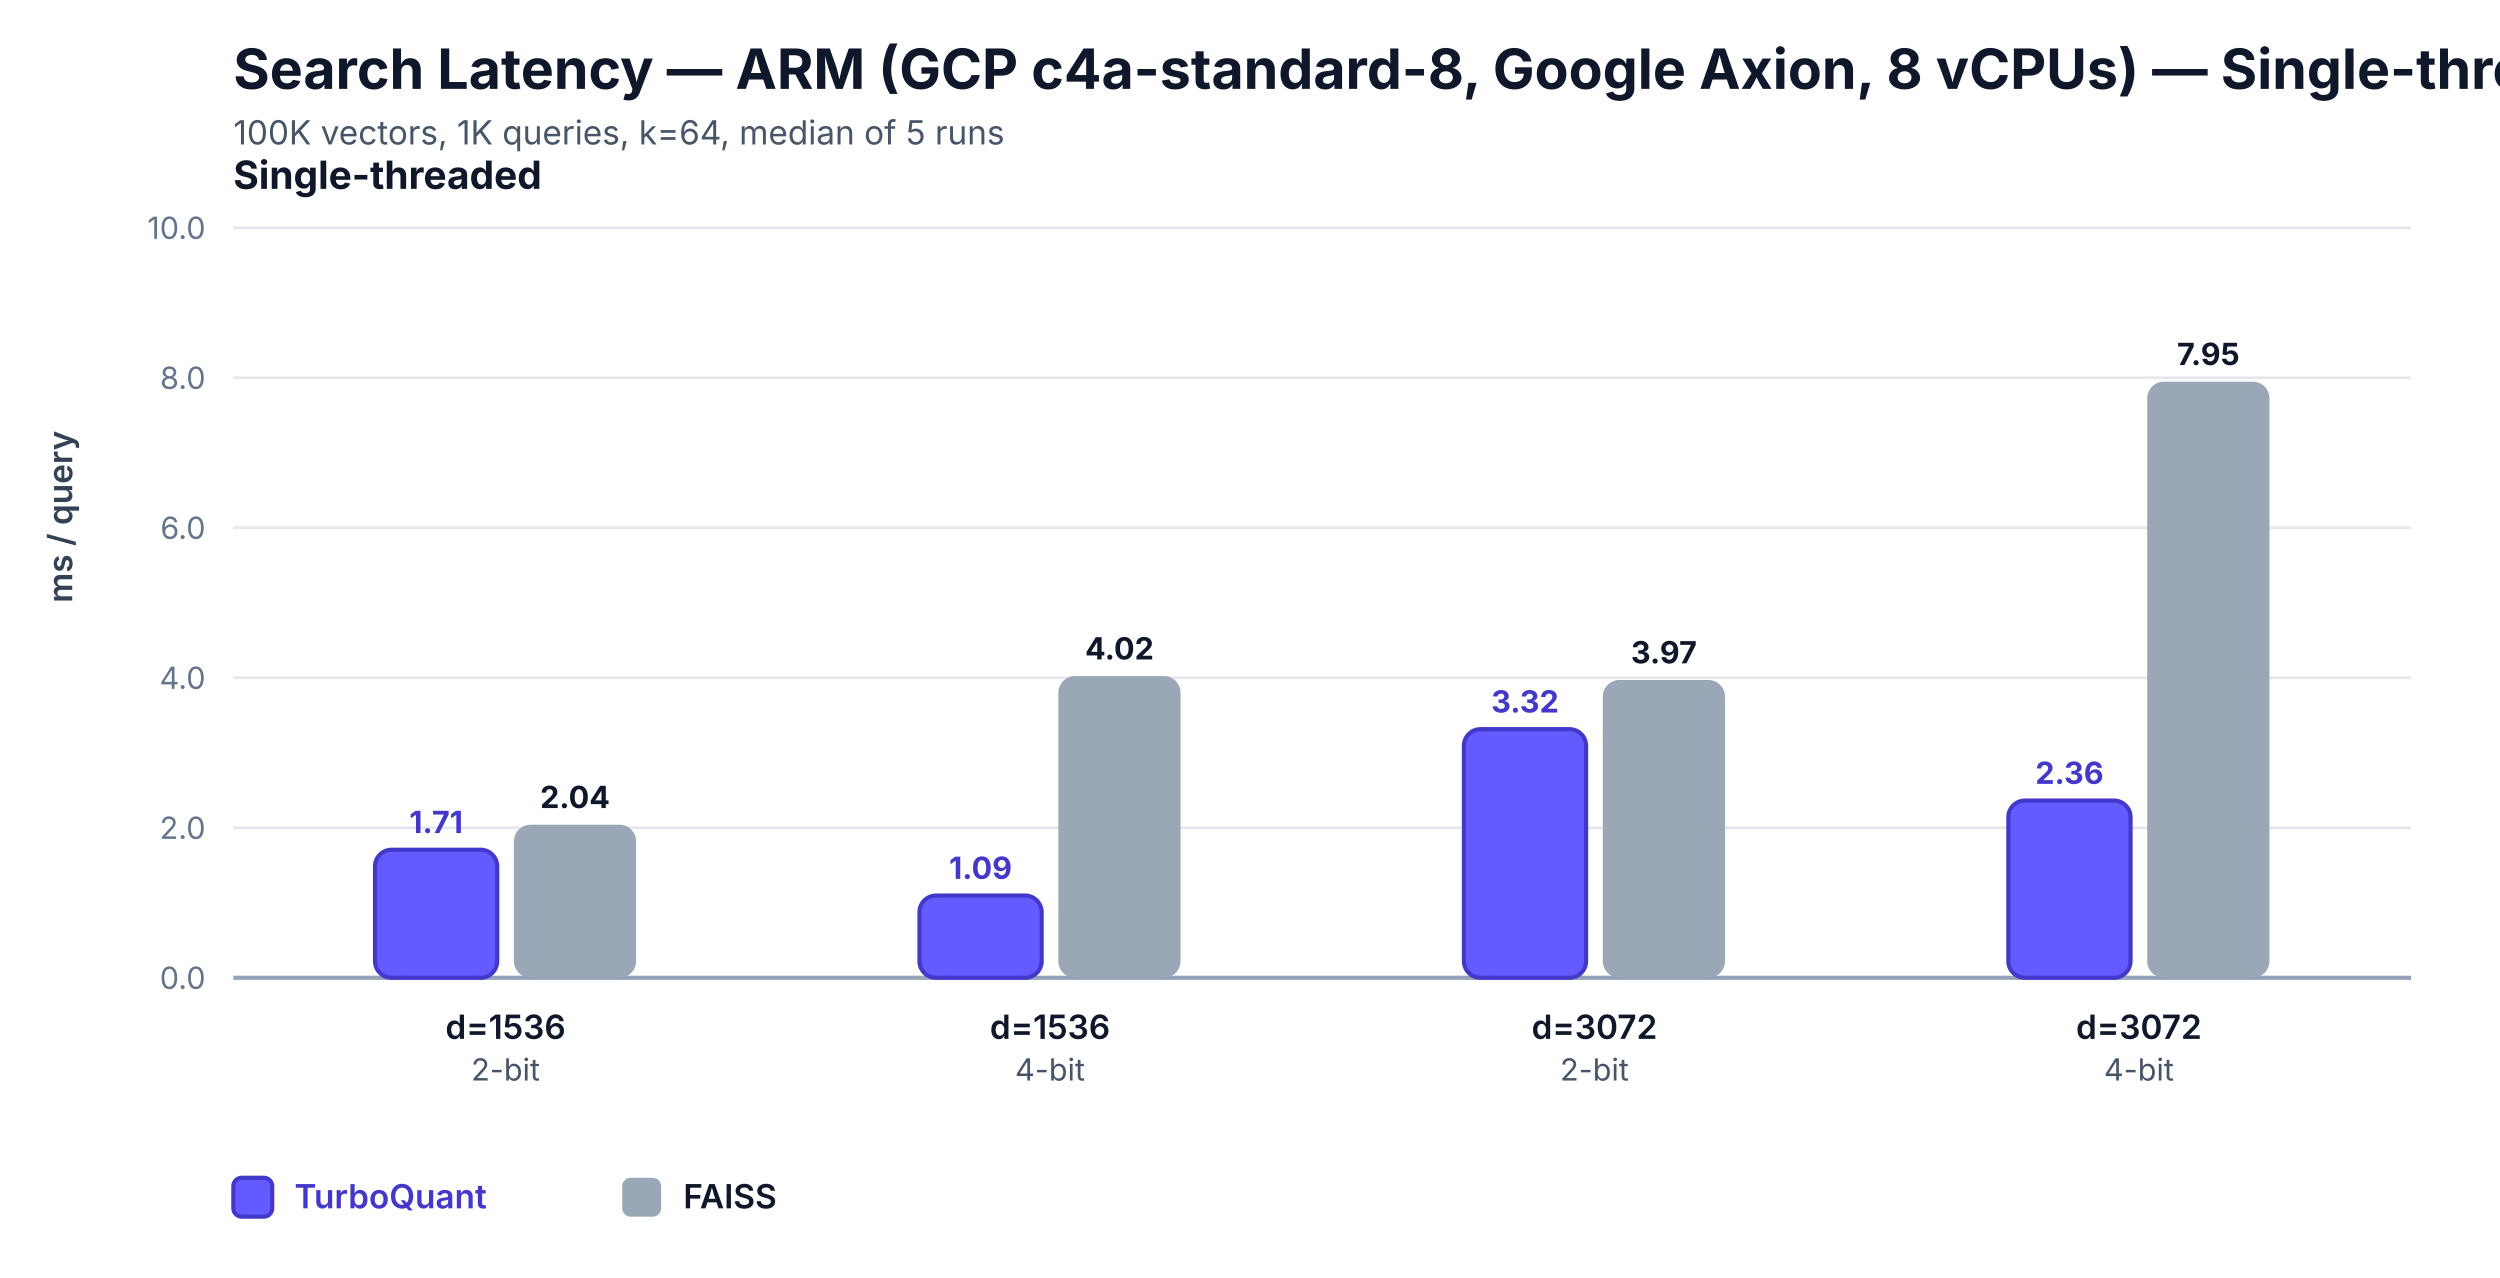
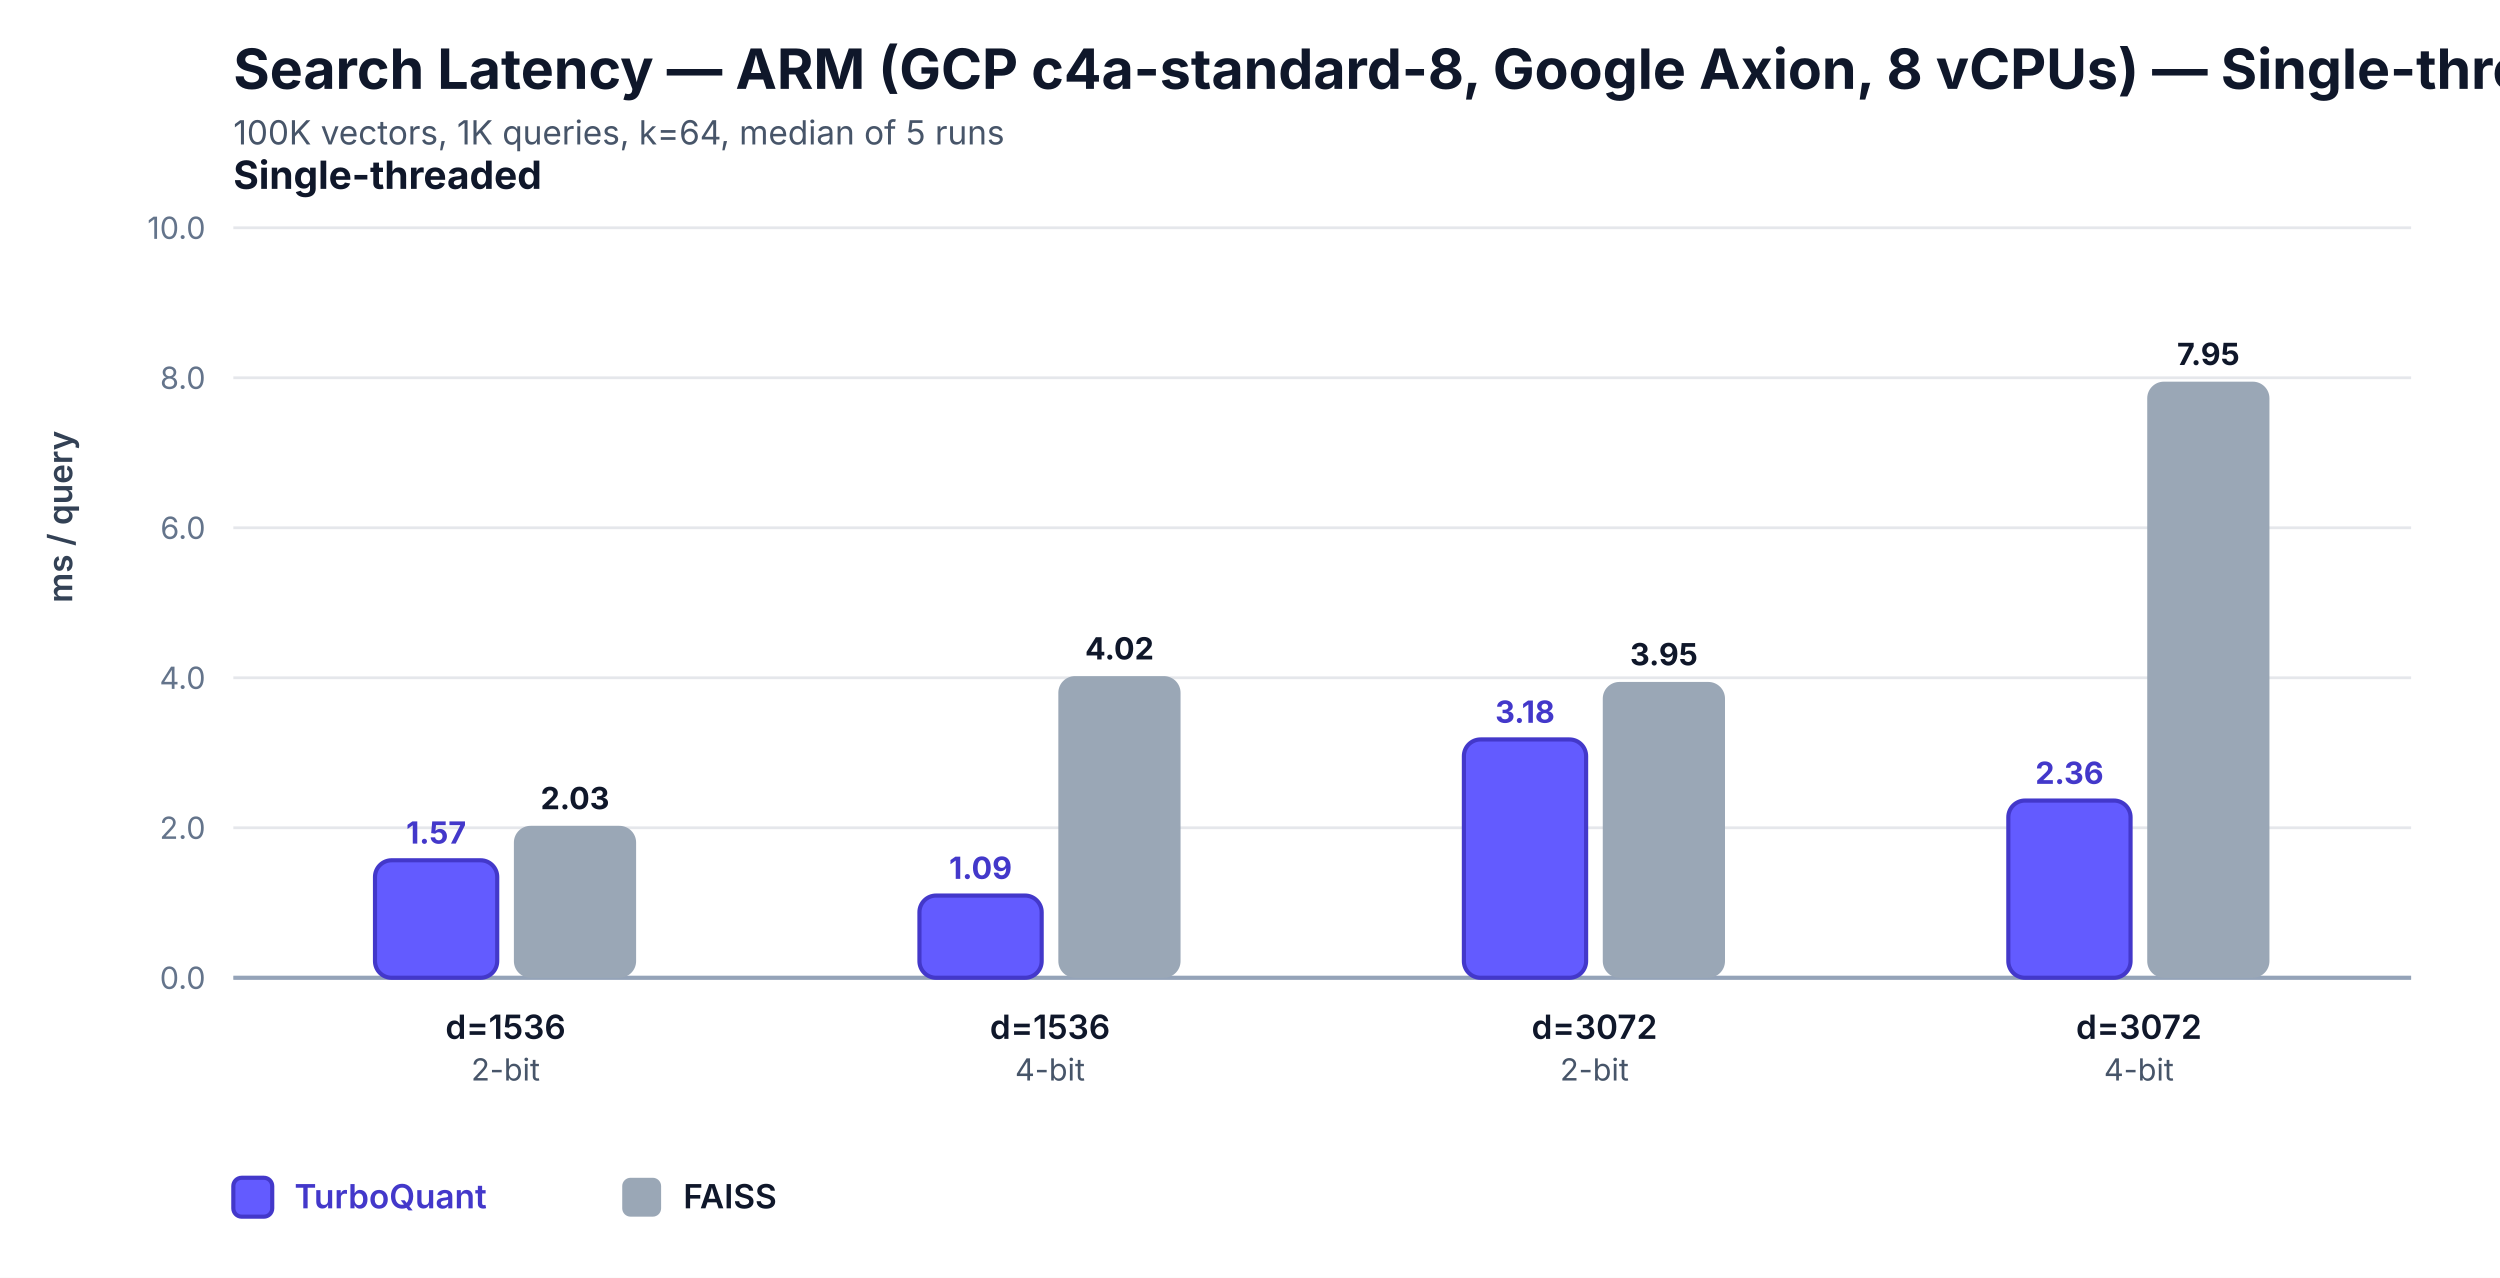
<svg xmlns="http://www.w3.org/2000/svg" width="900" height="460" viewBox="0 0 900 460" role="img" aria-label="Search Latency — ARM (GCP c4a-standard-8, Google Axion, 8 vCPUs) — Single-threaded">
  <style>
  .title { font: 700 20px -apple-system, BlinkMacSystemFont, "Segoe UI", sans-serif; fill: #0f172a; }
  .subtitle { font: 400 12px -apple-system, BlinkMacSystemFont, "Segoe UI", sans-serif; fill: #475569; }
  .panel { font: 700 14px -apple-system, BlinkMacSystemFont, "Segoe UI", sans-serif; fill: #0f172a; }
  .label { font: 600 12px -apple-system, BlinkMacSystemFont, "Segoe UI", sans-serif; fill: #0f172a; }
  .secondary { font: 400 11px -apple-system, BlinkMacSystemFont, "Segoe UI", sans-serif; fill: #475569; }
  .tick { font: 400 11px -apple-system, BlinkMacSystemFont, "Segoe UI", sans-serif; fill: #64748b; }
  .value { font: 700 11px -apple-system, BlinkMacSystemFont, "Segoe UI", sans-serif; fill: #0f172a; }
  .value-accent { font: 700 11px -apple-system, BlinkMacSystemFont, "Segoe UI", sans-serif; fill: #4338ca; }
  .axis { font: 600 12px -apple-system, BlinkMacSystemFont, "Segoe UI", sans-serif; fill: #334155; }
  .legend { font: 600 12px -apple-system, BlinkMacSystemFont, "Segoe UI", sans-serif; fill: #0f172a; }
</style>
  <rect width="100%" height="100%" fill="#ffffff" />
  <text x="84" y="32" class="title">Search Latency — ARM (GCP c4a-standard-8, Google Axion, 8 vCPUs) — Single-threaded</text>
  <text x="84" y="52" class="subtitle">100K vectors, 1K queries, k=64, median of 5 runs</text>
  <line x1="84" y1="352.0" x2="868" y2="352.0" stroke="#e5e7eb" stroke-width="1" />
  <text x="74" y="356.0" text-anchor="end" class="tick">0.0</text>
  <line x1="84" y1="298.0" x2="868" y2="298.0" stroke="#e5e7eb" stroke-width="1" />
  <text x="74" y="302.0" text-anchor="end" class="tick">2.0</text>
  <line x1="84" y1="244.0" x2="868" y2="244.0" stroke="#e5e7eb" stroke-width="1" />
  <text x="74" y="248.0" text-anchor="end" class="tick">4.0</text>
  <line x1="84" y1="190.0" x2="868" y2="190.0" stroke="#e5e7eb" stroke-width="1" />
  <text x="74" y="194.0" text-anchor="end" class="tick">6.0</text>
  <line x1="84" y1="136.0" x2="868" y2="136.0" stroke="#e5e7eb" stroke-width="1" />
  <text x="74" y="140.0" text-anchor="end" class="tick">8.0</text>
  <line x1="84" y1="82.0" x2="868" y2="82.0" stroke="#e5e7eb" stroke-width="1" />
  <text x="74" y="86.0" text-anchor="end" class="tick">10.0</text>
  <line x1="84" y1="352.0" x2="868" y2="352.0" stroke="#94a3b8" stroke-width="1.5" />
  <text x="84" y="68" class="panel">Single-threaded</text>
-   <rect x="135.0" y="305.9" width="44" height="46.1" rx="6" fill="#635bff" stroke="#4338ca" stroke-width="1.5" />
-   <rect x="185.0" y="296.9" width="44" height="55.1" rx="6" fill="#9aa7b6" />
-   <text x="157.0" y="299.9" text-anchor="middle" class="value-accent">1.71</text>
-   <text x="207.0" y="290.9" text-anchor="middle" class="value">2.04</text>
+   <rect x="135.0" y="309.7" width="44" height="42.3" rx="6" fill="#635bff" stroke="#4338ca" stroke-width="1.5" />
+   <rect x="185.0" y="297.3" width="44" height="54.7" rx="6" fill="#9aa7b6" />
+   <text x="157.0" y="303.7" text-anchor="middle" class="value-accent">1.57</text>
+   <text x="207.0" y="291.3" text-anchor="middle" class="value">2.03</text>
  <text x="182.0" y="374" text-anchor="middle" class="label">d=1536</text>
  <text x="182.0" y="389" text-anchor="middle" class="secondary">2-bit</text>
  <rect x="331.0" y="322.4" width="44" height="29.6" rx="6" fill="#635bff" stroke="#4338ca" stroke-width="1.5" />
  <rect x="381.0" y="243.4" width="44" height="108.6" rx="6" fill="#9aa7b6" />
  <text x="353.0" y="316.4" text-anchor="middle" class="value-accent">1.09</text>
  <text x="403.0" y="237.4" text-anchor="middle" class="value">4.02</text>
  <text x="378.0" y="374" text-anchor="middle" class="label">d=1536</text>
  <text x="378.0" y="389" text-anchor="middle" class="secondary">4-bit</text>
-   <rect x="527.0" y="262.5" width="44" height="89.5" rx="6" fill="#635bff" stroke="#4338ca" stroke-width="1.5" />
-   <rect x="577.0" y="244.8" width="44" height="107.2" rx="6" fill="#9aa7b6" />
-   <text x="549.0" y="256.5" text-anchor="middle" class="value-accent">3.32</text>
-   <text x="599.0" y="238.8" text-anchor="middle" class="value">3.97</text>
+   <rect x="527.0" y="266.2" width="44" height="85.8" rx="6" fill="#635bff" stroke="#4338ca" stroke-width="1.5" />
+   <rect x="577.0" y="245.5" width="44" height="106.5" rx="6" fill="#9aa7b6" />
+   <text x="549.0" y="260.2" text-anchor="middle" class="value-accent">3.18</text>
+   <text x="599.0" y="239.5" text-anchor="middle" class="value">3.95</text>
  <text x="574.0" y="374" text-anchor="middle" class="label">d=3072</text>
  <text x="574.0" y="389" text-anchor="middle" class="secondary">2-bit</text>
  <rect x="723.0" y="288.2" width="44" height="63.8" rx="6" fill="#635bff" stroke="#4338ca" stroke-width="1.5" />
  <rect x="773.0" y="137.4" width="44" height="214.6" rx="6" fill="#9aa7b6" />
  <text x="745.0" y="282.2" text-anchor="middle" class="value-accent">2.36</text>
  <text x="795.0" y="131.4" text-anchor="middle" class="value">7.95</text>
  <text x="770.0" y="374" text-anchor="middle" class="label">d=3072</text>
  <text x="770.0" y="389" text-anchor="middle" class="secondary">4-bit</text>
  <text x="26" y="217.0" transform="rotate(-90, 26, 217.0)" class="axis">ms / query</text>
  <rect x="84" y="424" width="14" height="14" rx="3" fill="#635bff" stroke="#4338ca" stroke-width="1.5" />
  <text x="106" y="435" class="legend" style="fill: #4338ca;">TurboQuant</text>
  <rect x="224" y="424" width="14" height="14" rx="3" fill="#9aa7b6" />
  <text x="246" y="435" class="legend">FAISS</text>
</svg>
